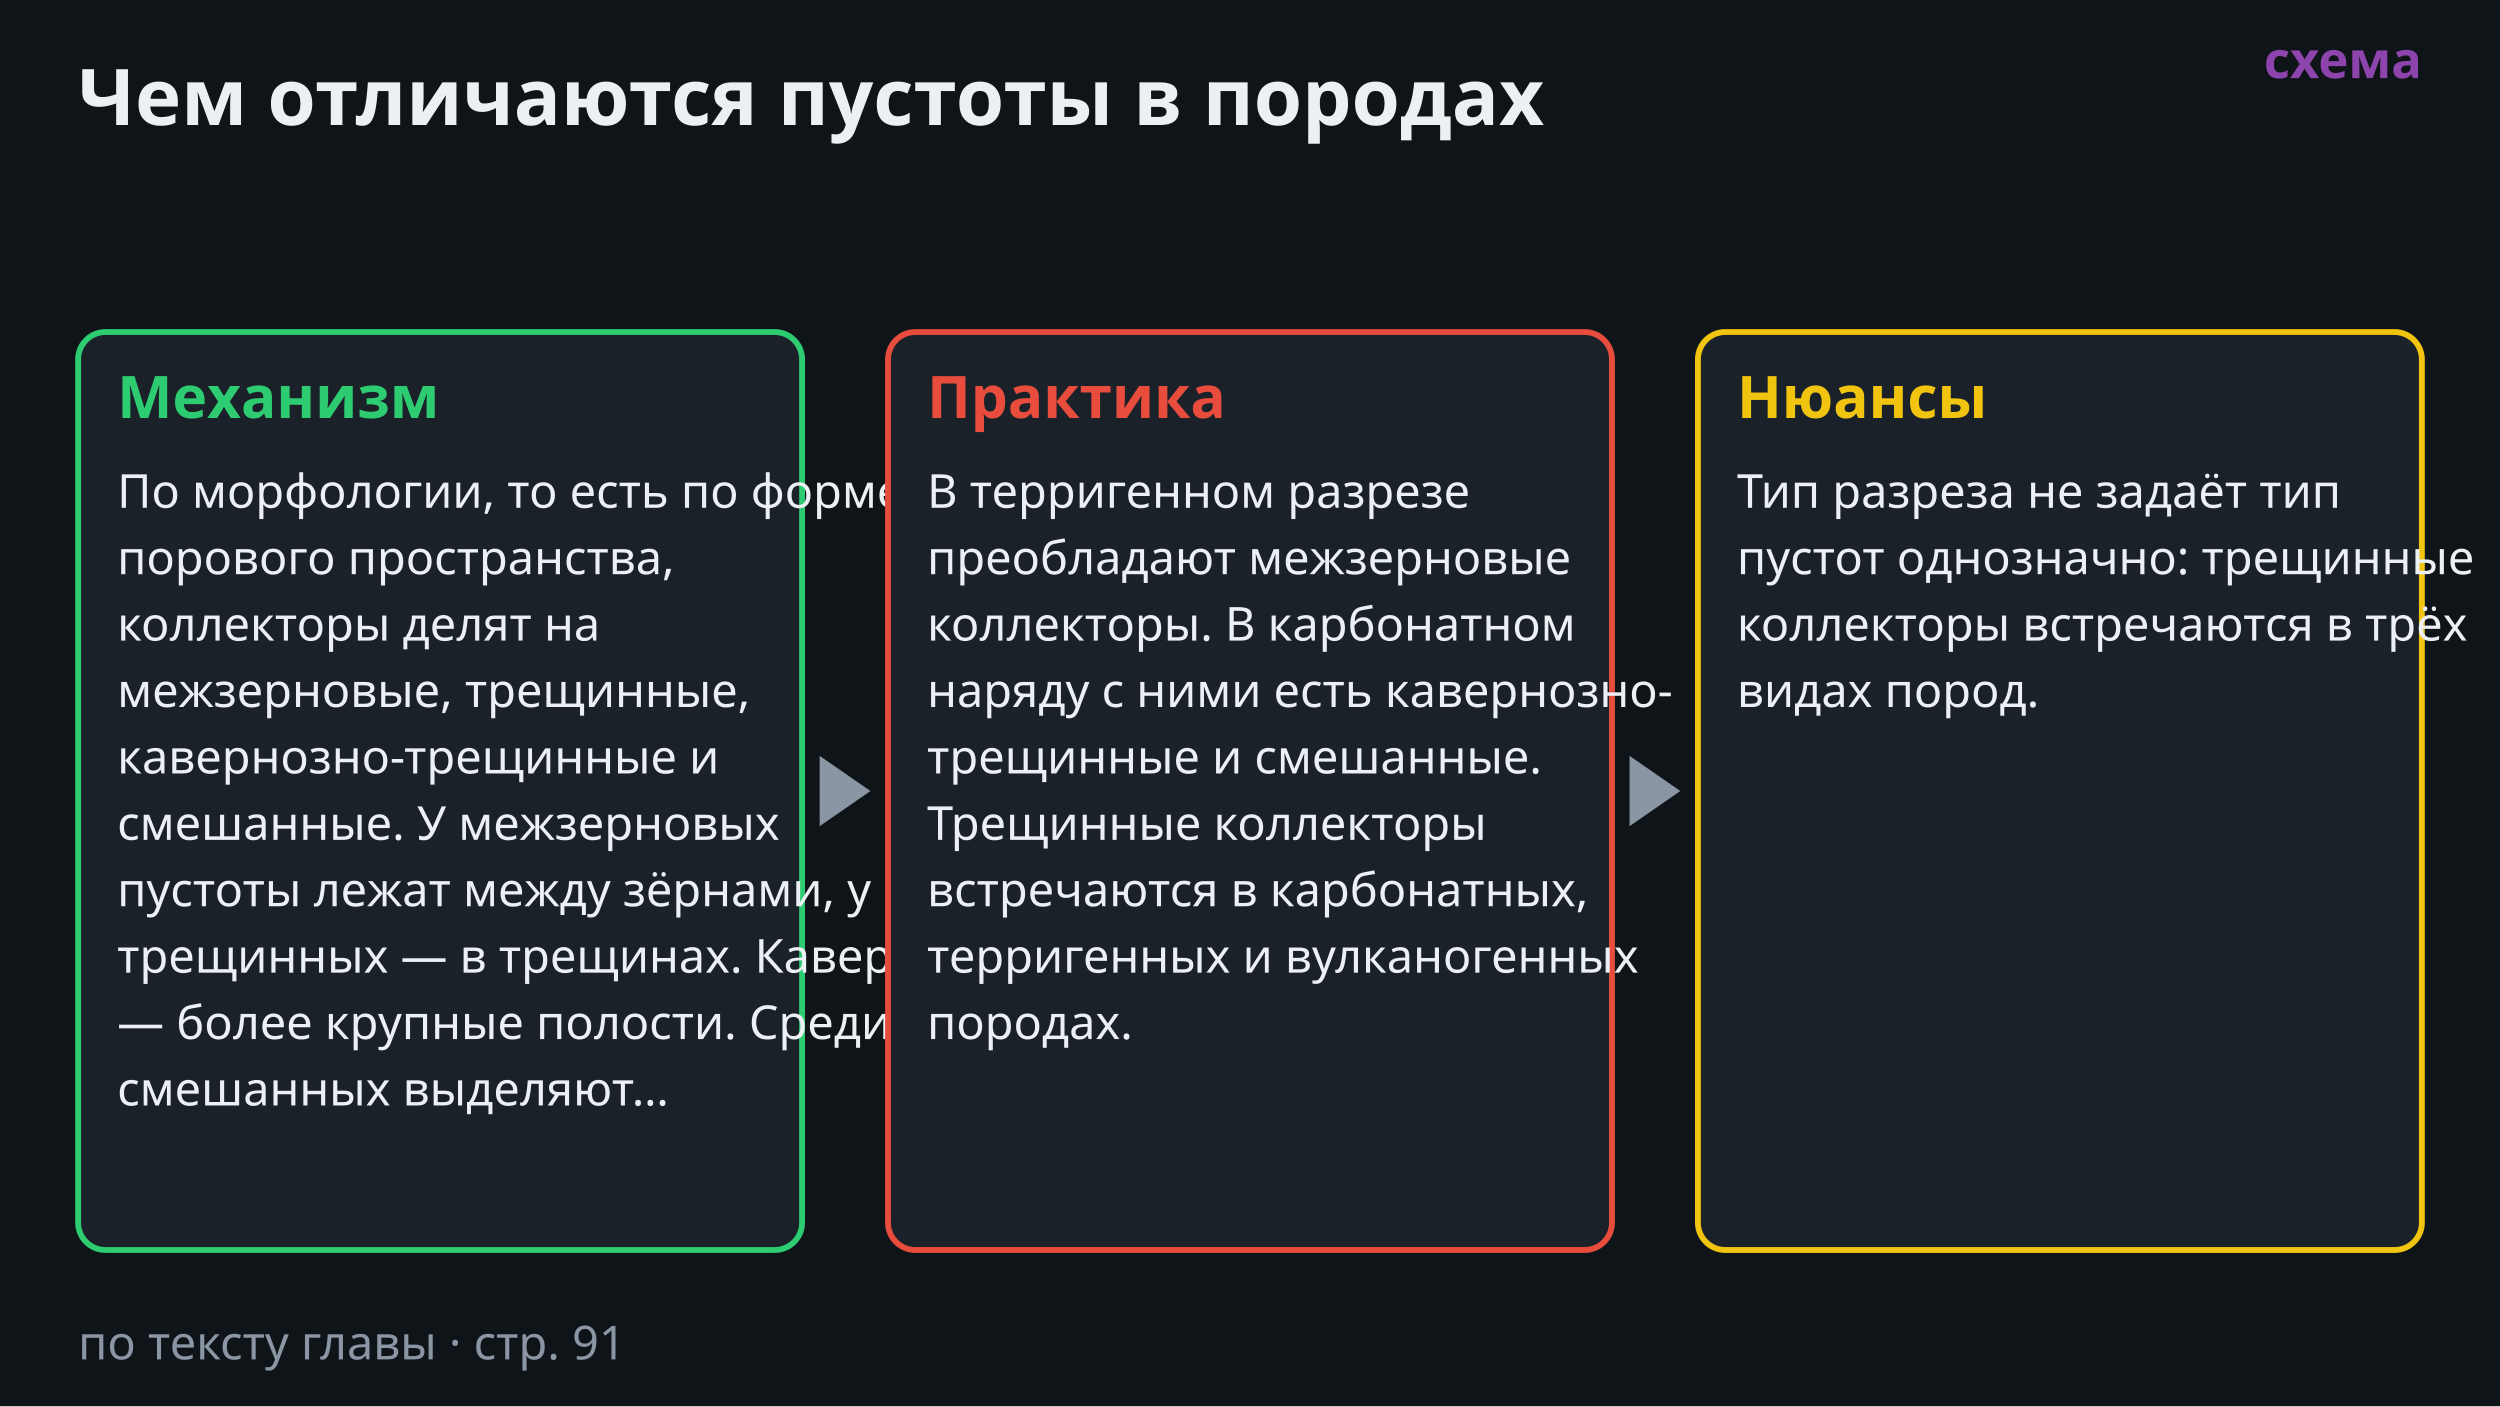
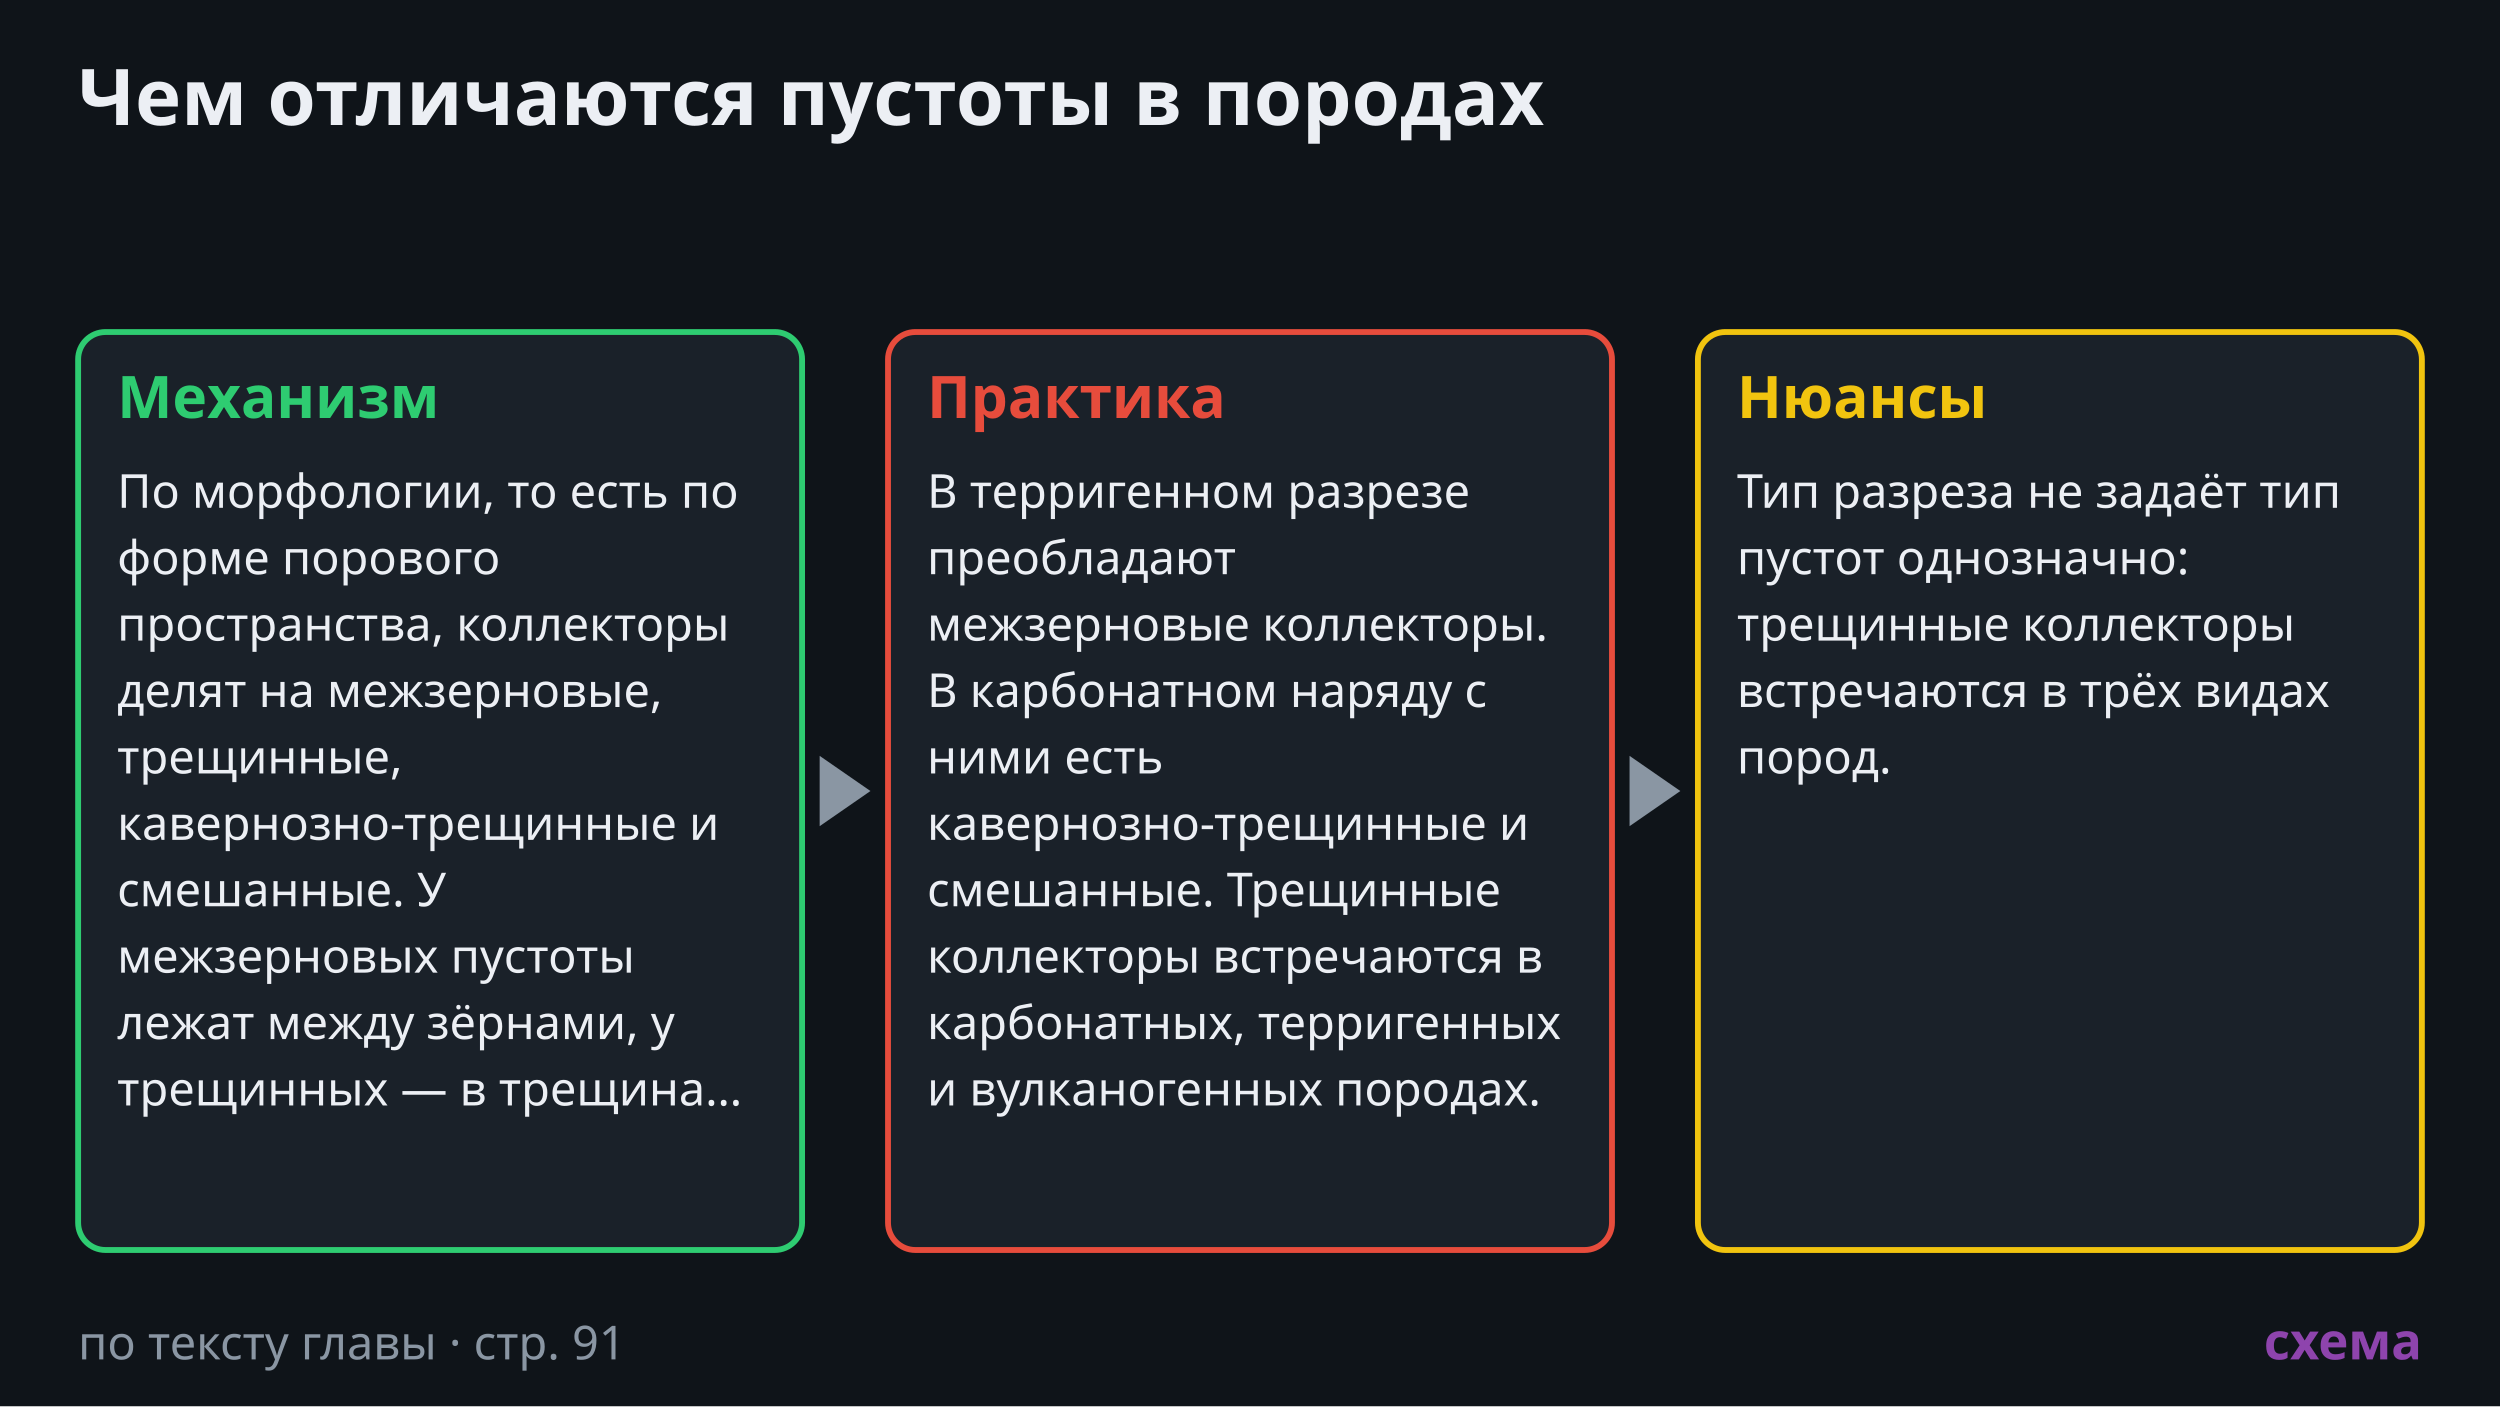
<svg xmlns="http://www.w3.org/2000/svg" viewBox="0 0 1280 720" width="1280" height="720" style="max-width:100%;height:auto">
  <rect width="1280" height="720" fill="#0F1419" />
  <text x="40" y="64" font-family="Segoe UI" font-size="40" font-weight="700" fill="#ECEFF4">Чем отличаются пустоты в породах</text>
-   <text x="1240" y="40" text-anchor="end" font-family="Segoe UI" font-size="26" font-weight="700" fill="#8E44AD">схема</text>
+   <text x="1240" y="696" text-anchor="end" font-family="Segoe UI" font-size="26" font-weight="700" fill="#8E44AD">схема</text>
  <rect x="40.0" y="170" width="370.667" height="470" rx="14" fill="#1A2129" stroke="#2ECC71" stroke-width="3" />
  <text x="60.0" y="214" font-family="Segoe UI" font-size="30" font-weight="700" fill="#2ECC71">Механизм</text>
-   <text x="60.0" y="260" font-family="Segoe UI" font-size="24" fill="#ECEFF4">По морфологии, то есть по форме</text>
-   <text x="60.0" y="294" font-family="Segoe UI" font-size="24" fill="#ECEFF4">порового пространства,</text>
-   <text x="60.0" y="328" font-family="Segoe UI" font-size="24" fill="#ECEFF4">коллекторы делят на</text>
-   <text x="60.0" y="362" font-family="Segoe UI" font-size="24" fill="#ECEFF4">межзерновые, трещинные,</text>
-   <text x="60.0" y="396" font-family="Segoe UI" font-size="24" fill="#ECEFF4">кавернозно-трещинные и</text>
-   <text x="60.0" y="430" font-family="Segoe UI" font-size="24" fill="#ECEFF4">смешанные. У межзерновых</text>
-   <text x="60.0" y="464" font-family="Segoe UI" font-size="24" fill="#ECEFF4">пустоты лежат между зёрнами, у</text>
-   <text x="60.0" y="498" font-family="Segoe UI" font-size="24" fill="#ECEFF4">трещинных — в трещинах. Каверны</text>
-   <text x="60.0" y="532" font-family="Segoe UI" font-size="24" fill="#ECEFF4">— более крупные полости. Среди</text>
-   <text x="60.0" y="566" font-family="Segoe UI" font-size="24" fill="#ECEFF4">смешанных выделяют…</text>
+   <text x="60.0" y="260" font-family="Segoe UI" font-size="24" fill="#ECEFF4">По морфологии, то есть по</text>
+   <text x="60.0" y="294" font-family="Segoe UI" font-size="24" fill="#ECEFF4">форме порового</text>
+   <text x="60.0" y="328" font-family="Segoe UI" font-size="24" fill="#ECEFF4">пространства, коллекторы</text>
+   <text x="60.0" y="362" font-family="Segoe UI" font-size="24" fill="#ECEFF4">делят на межзерновые,</text>
+   <text x="60.0" y="396" font-family="Segoe UI" font-size="24" fill="#ECEFF4">трещинные,</text>
+   <text x="60.0" y="430" font-family="Segoe UI" font-size="24" fill="#ECEFF4">кавернозно-трещинные и</text>
+   <text x="60.0" y="464" font-family="Segoe UI" font-size="24" fill="#ECEFF4">смешанные. У</text>
+   <text x="60.0" y="498" font-family="Segoe UI" font-size="24" fill="#ECEFF4">межзерновых пустоты</text>
+   <text x="60.0" y="532" font-family="Segoe UI" font-size="24" fill="#ECEFF4">лежат между зёрнами, у</text>
+   <text x="60.0" y="566" font-family="Segoe UI" font-size="24" fill="#ECEFF4">трещинных — в трещина…</text>
  <polygon points="419.667,387 445.667,405 419.667,423" fill="#8A96A3" />
  <rect x="454.667" y="170" width="370.667" height="470" rx="14" fill="#1A2129" stroke="#E74C3C" stroke-width="3" />
  <text x="474.667" y="214" font-family="Segoe UI" font-size="30" font-weight="700" fill="#E74C3C">Практика</text>
  <text x="474.667" y="260" font-family="Segoe UI" font-size="24" fill="#ECEFF4">В терригенном разрезе</text>
-   <text x="474.667" y="294" font-family="Segoe UI" font-size="24" fill="#ECEFF4">преобладают межзерновые</text>
-   <text x="474.667" y="328" font-family="Segoe UI" font-size="24" fill="#ECEFF4">коллекторы. В карбонатном</text>
-   <text x="474.667" y="362" font-family="Segoe UI" font-size="24" fill="#ECEFF4">наряду с ними есть кавернозно-</text>
-   <text x="474.667" y="396" font-family="Segoe UI" font-size="24" fill="#ECEFF4">трещинные и смешанные.</text>
-   <text x="474.667" y="430" font-family="Segoe UI" font-size="24" fill="#ECEFF4">Трещинные коллекторы</text>
-   <text x="474.667" y="464" font-family="Segoe UI" font-size="24" fill="#ECEFF4">встречаются в карбонатных,</text>
-   <text x="474.667" y="498" font-family="Segoe UI" font-size="24" fill="#ECEFF4">терригенных и вулканогенных</text>
-   <text x="474.667" y="532" font-family="Segoe UI" font-size="24" fill="#ECEFF4">породах.</text>
+   <text x="474.667" y="294" font-family="Segoe UI" font-size="24" fill="#ECEFF4">преобладают</text>
+   <text x="474.667" y="328" font-family="Segoe UI" font-size="24" fill="#ECEFF4">межзерновые коллекторы.</text>
+   <text x="474.667" y="362" font-family="Segoe UI" font-size="24" fill="#ECEFF4">В карбонатном наряду с</text>
+   <text x="474.667" y="396" font-family="Segoe UI" font-size="24" fill="#ECEFF4">ними есть</text>
+   <text x="474.667" y="430" font-family="Segoe UI" font-size="24" fill="#ECEFF4">кавернозно-трещинные и</text>
+   <text x="474.667" y="464" font-family="Segoe UI" font-size="24" fill="#ECEFF4">смешанные. Трещинные</text>
+   <text x="474.667" y="498" font-family="Segoe UI" font-size="24" fill="#ECEFF4">коллекторы встречаются в</text>
+   <text x="474.667" y="532" font-family="Segoe UI" font-size="24" fill="#ECEFF4">карбонатных, терригенных</text>
+   <text x="474.667" y="566" font-family="Segoe UI" font-size="24" fill="#ECEFF4">и вулканогенных породах.</text>
  <polygon points="834.333,387 860.333,405 834.333,423" fill="#8A96A3" />
  <rect x="869.333" y="170" width="370.667" height="470" rx="14" fill="#1A2129" stroke="#F1C40F" stroke-width="3" />
  <text x="889.333" y="214" font-family="Segoe UI" font-size="30" font-weight="700" fill="#F1C40F">Нюансы</text>
  <text x="889.333" y="260" font-family="Segoe UI" font-size="24" fill="#ECEFF4">Тип разреза не задаёт тип</text>
-   <text x="889.333" y="294" font-family="Segoe UI" font-size="24" fill="#ECEFF4">пустот однозначно: трещинные</text>
-   <text x="889.333" y="328" font-family="Segoe UI" font-size="24" fill="#ECEFF4">коллекторы встречаются в трёх</text>
-   <text x="889.333" y="362" font-family="Segoe UI" font-size="24" fill="#ECEFF4">видах пород.</text>
+   <text x="889.333" y="294" font-family="Segoe UI" font-size="24" fill="#ECEFF4">пустот однозначно:</text>
+   <text x="889.333" y="328" font-family="Segoe UI" font-size="24" fill="#ECEFF4">трещинные коллекторы</text>
+   <text x="889.333" y="362" font-family="Segoe UI" font-size="24" fill="#ECEFF4">встречаются в трёх видах</text>
+   <text x="889.333" y="396" font-family="Segoe UI" font-size="24" fill="#ECEFF4">пород.</text>
  <text x="40" y="696" font-family="Segoe UI" font-size="24" fill="#8A96A3">по тексту главы · стр. 91</text>
</svg>
